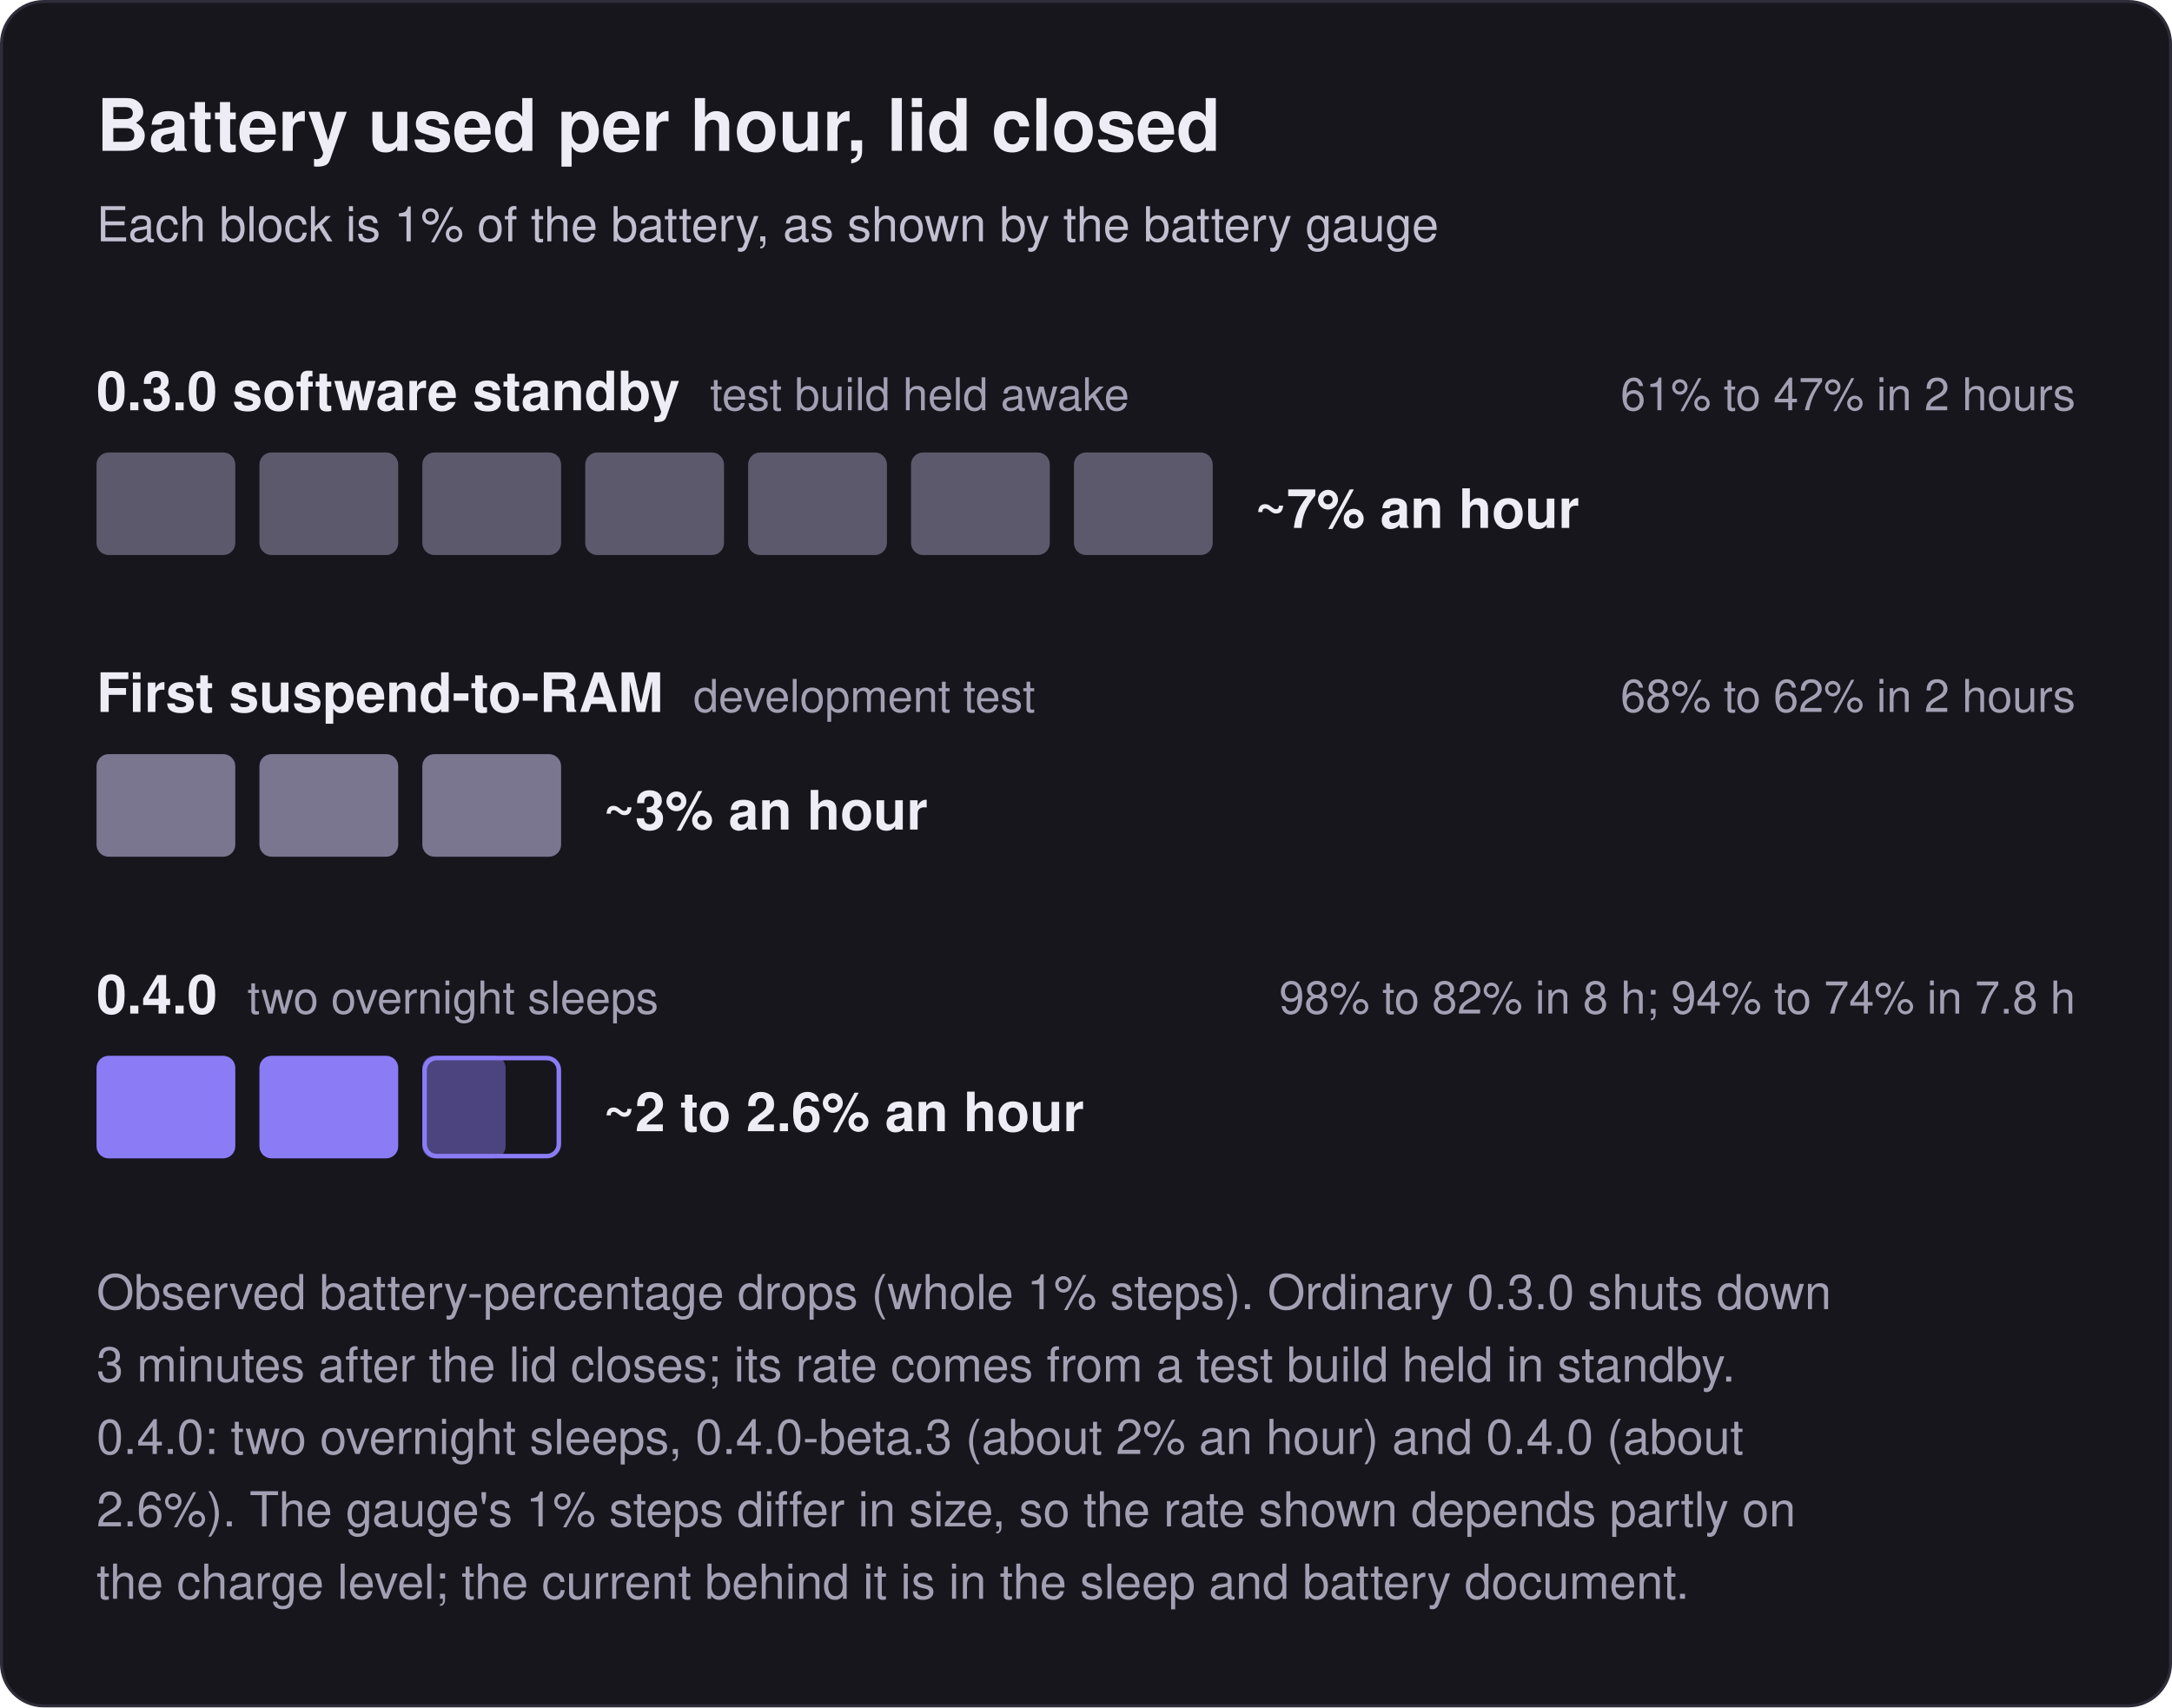
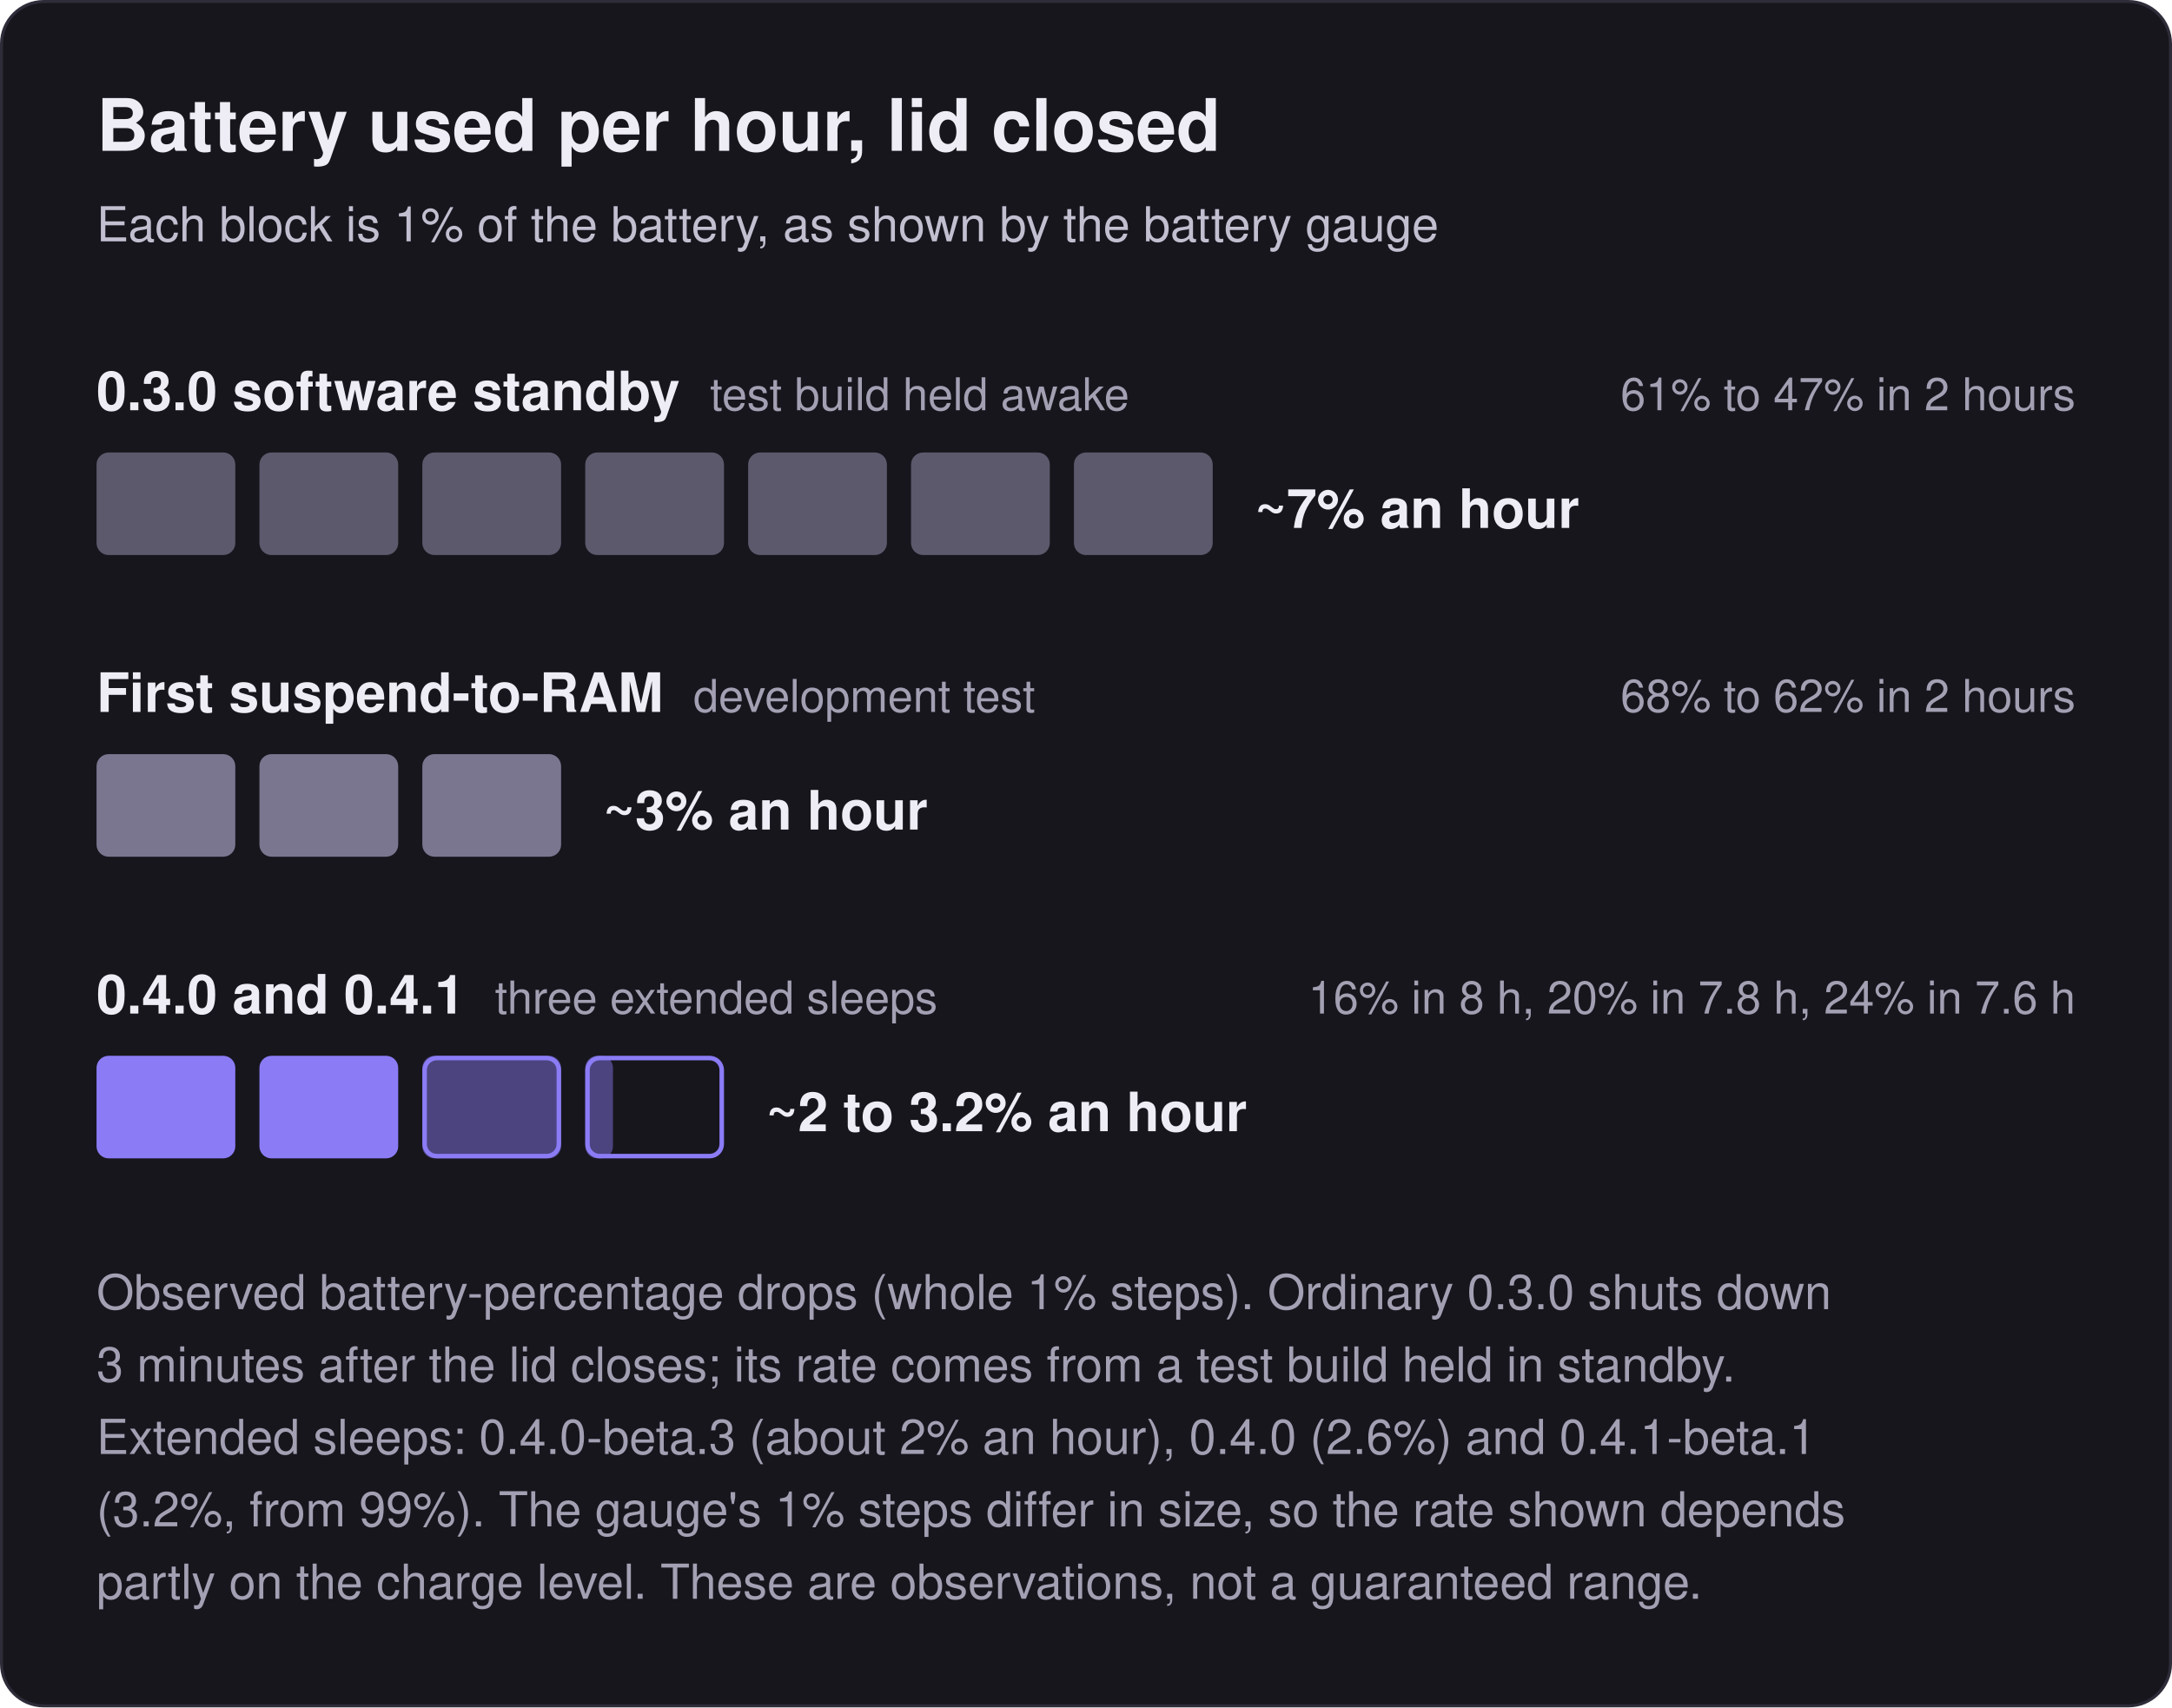
<svg xmlns="http://www.w3.org/2000/svg" width="720" height="566" viewBox="0 0 720 566" role="img" aria-labelledby="t d">
  <rect x="0.5" y="0.5" width="719" height="565" rx="14" fill="#17161D" stroke="#2E2C38" />
  <g font-family="-apple-system, BlinkMacSystemFont, 'Segoe UI', Helvetica, Arial, sans-serif">
    <text x="32" y="50" font-size="24" fill="#EEECF4" font-weight="650" text-anchor="start">Battery used per hour, lid closed</text>
    <text x="32" y="80" font-size="16" fill="#C2BFD0" font-weight="400" text-anchor="start">Each block is 1% of the battery, as shown by the battery gauge</text>
    <text x="32" y="136" font-size="18" fill="#EEECF4" font-weight="600">0.3.0 software standby<tspan dx="10" font-size="15" font-weight="400" fill="#A3A0B3">test build held awake</tspan>
    </text>
    <rect x="32" y="150" width="46" height="34" rx="4" fill="#5C596C" />
    <rect x="86" y="150" width="46" height="34" rx="4" fill="#5C596C" />
    <rect x="140" y="150" width="46" height="34" rx="4" fill="#5C596C" />
    <rect x="194" y="150" width="46" height="34" rx="4" fill="#5C596C" />
    <rect x="248" y="150" width="46" height="34" rx="4" fill="#5C596C" />
    <rect x="302" y="150" width="46" height="34" rx="4" fill="#5C596C" />
    <rect x="356" y="150" width="46" height="34" rx="4" fill="#5C596C" />
    <text x="416" y="175" font-size="18" fill="#EEECF4" font-weight="650" text-anchor="start">~7% an hour</text>
    <text x="688" y="136" font-size="15" fill="#A3A0B3" font-weight="400" text-anchor="end">61% to 47% in 2 hours</text>
    <text x="32" y="236" font-size="18" fill="#EEECF4" font-weight="600">First suspend-to-RAM<tspan dx="10" font-size="15" font-weight="400" fill="#A3A0B3">development test</tspan>
    </text>
    <rect x="32" y="250" width="46" height="34" rx="4" fill="#7A7690" />
    <rect x="86" y="250" width="46" height="34" rx="4" fill="#7A7690" />
    <rect x="140" y="250" width="46" height="34" rx="4" fill="#7A7690" />
    <text x="200" y="275" font-size="18" fill="#EEECF4" font-weight="650" text-anchor="start">~3% an hour</text>
    <text x="688" y="236" font-size="15" fill="#A3A0B3" font-weight="400" text-anchor="end">68% to 62% in 2 hours</text>
-     <text x="32" y="336" font-size="18" fill="#EEECF4" font-weight="600">0.4.0<tspan dx="10" font-size="15" font-weight="400" fill="#A3A0B3">two overnight sleeps</tspan>
+     <text x="32" y="336" font-size="18" fill="#EEECF4" font-weight="600">0.4.0 and 0.4.1<tspan dx="10" font-size="15" font-weight="400" fill="#A3A0B3">three extended sleeps</tspan>
    </text>
    <rect x="32" y="350" width="46" height="34" rx="4" fill="#8B7CF6" />
    <rect x="86" y="350" width="46" height="34" rx="4" fill="#8B7CF6" />
    <rect x="140.75" y="350.75" width="44.5" height="32.5" rx="4" fill="none" stroke="#8B7CF6" stroke-width="1.5" />
-     <rect x="140" y="350" width="27.6" height="34" rx="4" fill="#8B7CF6" opacity="0.45" />
-     <text x="200" y="375" font-size="18" fill="#EEECF4" font-weight="650" text-anchor="start">~2 to 2.6% an hour</text>
-     <text x="688" y="336" font-size="15" fill="#A3A0B3" font-weight="400" text-anchor="end">98% to 82% in 8 h; 94% to 74% in 7.8 h</text>
+     <rect x="140" y="350" width="46.0" height="34" rx="4" fill="#8B7CF6" opacity="0.45" />
+     <rect x="194.75" y="350.75" width="44.5" height="32.5" rx="4" fill="none" stroke="#8B7CF6" stroke-width="1.5" />
+     <rect x="194" y="350" width="9.2" height="34" rx="4" fill="#8B7CF6" opacity="0.45" />
+     <text x="254" y="375" font-size="18" fill="#EEECF4" font-weight="650" text-anchor="start">~2 to 3.2% an hour</text>
+     <text x="688" y="336" font-size="15" fill="#A3A0B3" font-weight="400" text-anchor="end">16% in 8 h, 20% in 7.8 h, 24% in 7.6 h</text>
    <text x="32" y="434" font-size="16" fill="#A3A0B3" font-weight="400" text-anchor="start">Observed battery-percentage drops (whole 1% steps). Ordinary 0.3.0 shuts down</text>
    <text x="32" y="458" font-size="16" fill="#A3A0B3" font-weight="400" text-anchor="start">3 minutes after the lid closes; its rate comes from a test build held in standby.</text>
-     <text x="32" y="482" font-size="16" fill="#A3A0B3" font-weight="400" text-anchor="start">0.4.0: two overnight sleeps, 0.4.0-beta.3 (about 2% an hour) and 0.4.0 (about</text>
-     <text x="32" y="506" font-size="16" fill="#A3A0B3" font-weight="400" text-anchor="start">2.6%). The gauge's 1% steps differ in size, so the rate shown depends partly on</text>
-     <text x="32" y="530" font-size="16" fill="#A3A0B3" font-weight="400" text-anchor="start">the charge level; the current behind it is in the sleep and battery document.</text>
+     <text x="32" y="482" font-size="16" fill="#A3A0B3" font-weight="400" text-anchor="start">Extended sleeps: 0.4.0-beta.3 (about 2% an hour), 0.4.0 (2.6%) and 0.4.1-beta.1</text>
+     <text x="32" y="506" font-size="16" fill="#A3A0B3" font-weight="400" text-anchor="start">(3.2%, from 99%). The gauge's 1% steps differ in size, so the rate shown depends</text>
+     <text x="32" y="530" font-size="16" fill="#A3A0B3" font-weight="400" text-anchor="start">partly on the charge level. These are observations, not a guaranteed range.</text>
  </g>
</svg>
